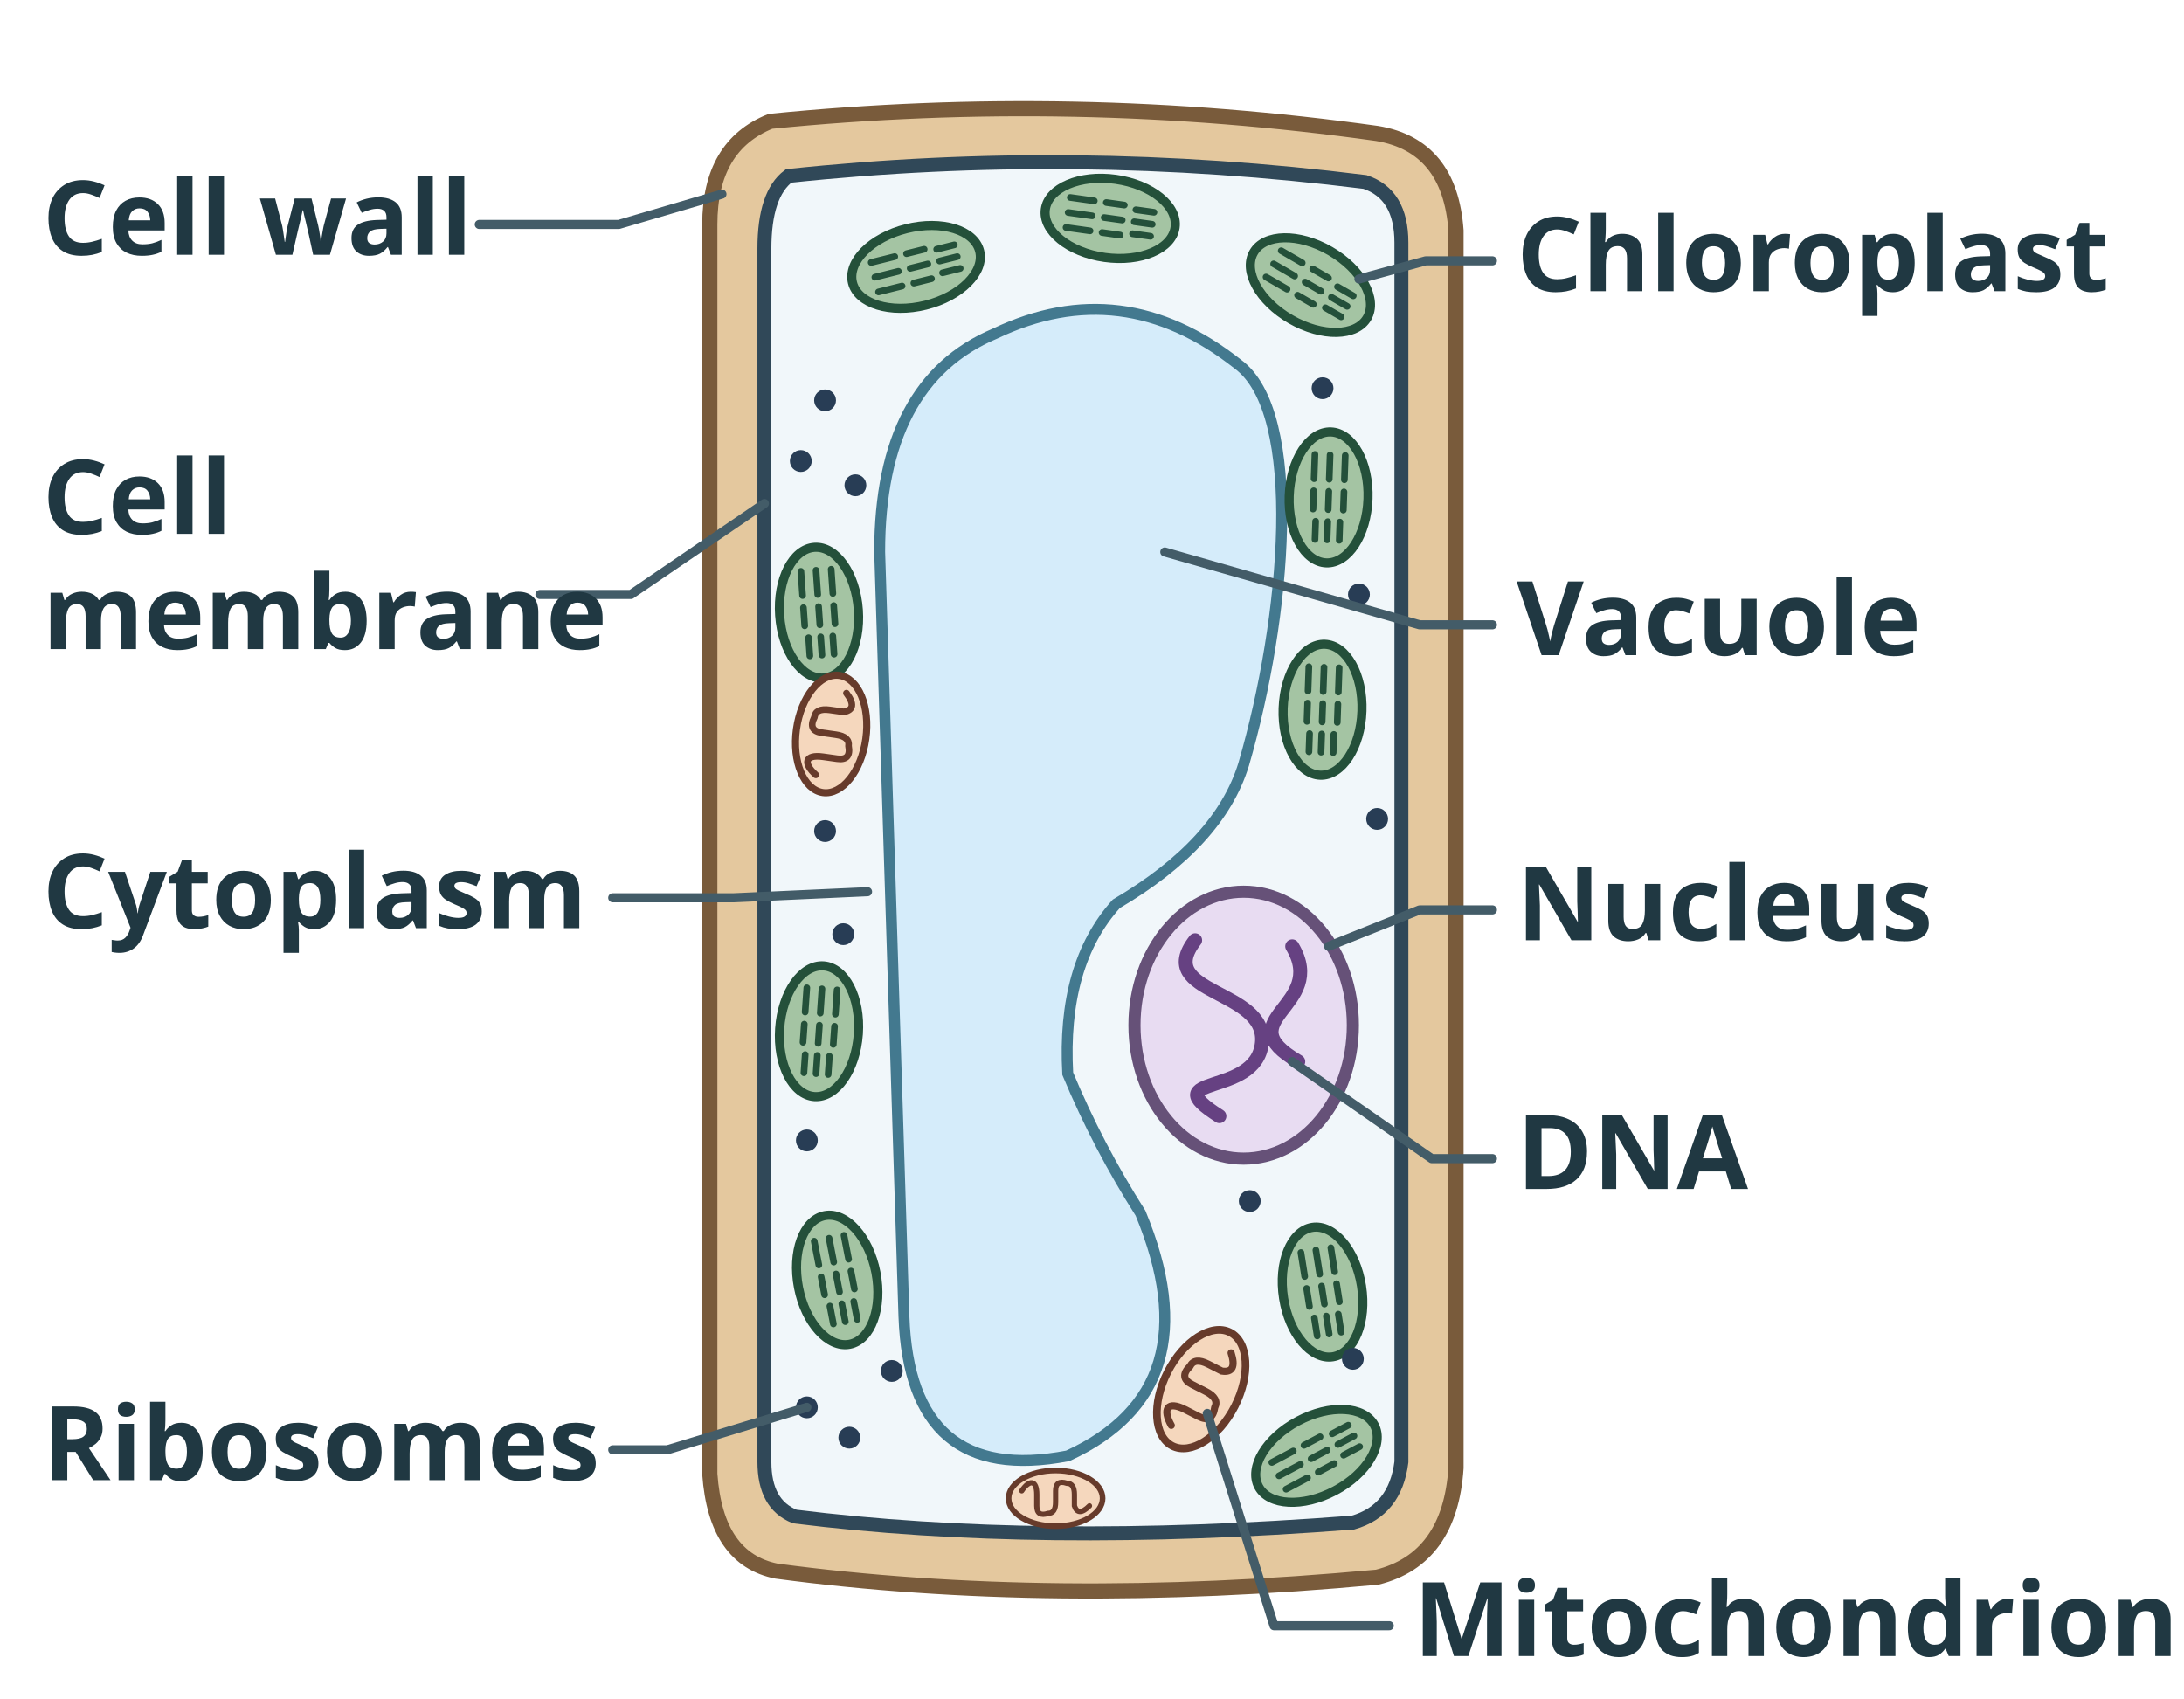
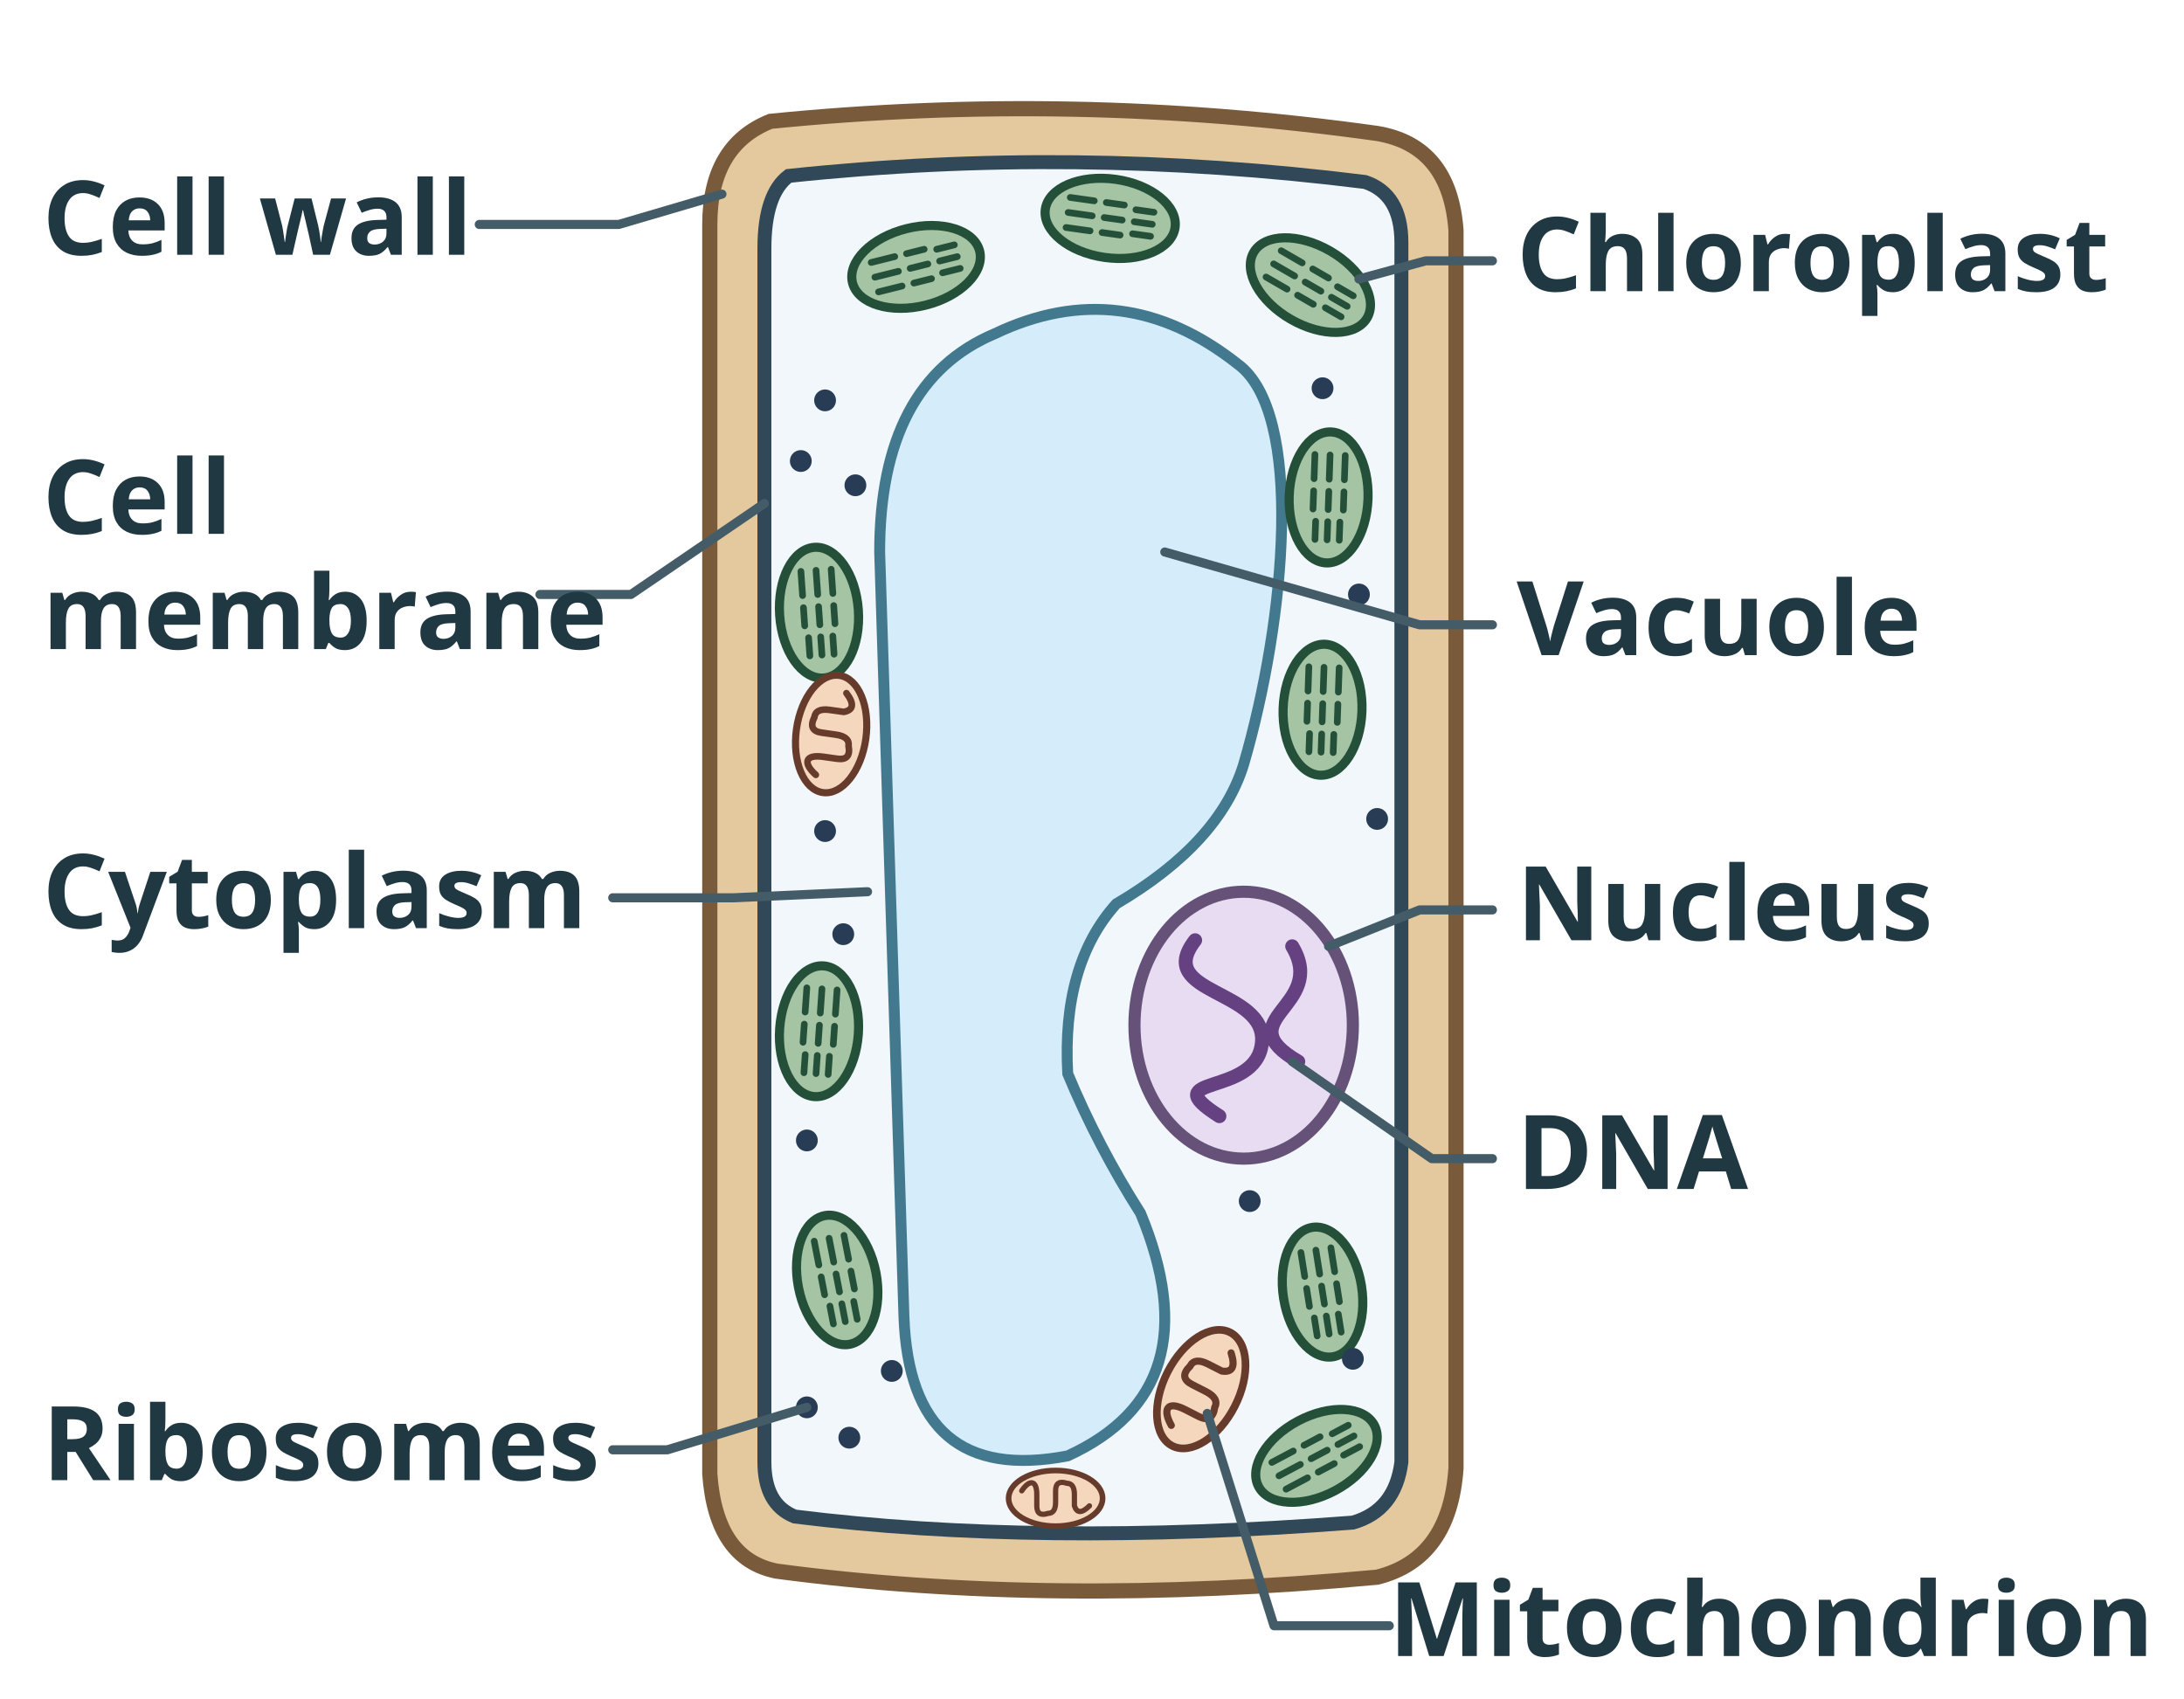
<svg xmlns="http://www.w3.org/2000/svg" viewBox="0 0 360 280" role="img" aria-labelledby="title description">
  <style>
    .label { fill:#203842; font:600 17px system-ui,sans-serif; }
    .leader { stroke:#435c68; stroke-width:1.5; fill:none; stroke-linecap:round; stroke-linejoin:round; }
  </style>
  <path d="M127 20Q177 15 227 22Q239 24 240 38L240 242Q239 257 227 260Q173 265 128 259Q118 257 117 243L117 37Q117 24 127 20Z" fill="#e4c89e" stroke="#795b3b" stroke-width="2.5" />
  <path d="M130 29Q177 24 225 30Q231 32 231 40V241Q230 249 223 251Q171 255 131 250Q126 248 126 241V41Q126 32 130 29Z" fill="#f1f7fa" stroke="#304858" stroke-width="2.3" />
  <path d="M164 55Q185 45 204 60C215 68 212 102 205 126Q201 139 184 149Q175 159 176 177Q181 189 188 200Q200 229 176 240Q150 245 149 217L145 91Q145 63 164 55Z" fill="#d5ecfa" stroke="#43798f" stroke-width="1.8" />
  <defs>
    <g id="chloroplast">
      <ellipse rx="10.8" ry="6.5" fill="#a4c4a3" stroke="#24503a" stroke-width="1.5" />
      <path d="M-7 -2.5h4m-4 2.5h4m-4 2.5h4M-1 -2.5h3m-3 2.5h3m-3 2.5h3M4 -2h3m-3 2h3m-3 2h3" fill="none" stroke="#24503a" stroke-width="1.1" stroke-linecap="round" />
    </g>
    <g id="mitochondrion">
      <ellipse rx="12.5" ry="7.4" fill="#f5d7bd" stroke="#673b2b" stroke-width="1.5" />
      <path d="M-9 -2C-7 -5-5 -5-5 -1V2Q-5 5-2 4Q0 4 0 1V-2Q0-5 3-4Q5-4 5-1V2Q6 5 9 2" fill="none" stroke="#673b2b" stroke-width="1.4" stroke-linecap="round" />
    </g>
  </defs>
  <g>
    <use href="#chloroplast" transform="translate(151 44) rotate(-14)" />
    <use href="#chloroplast" transform="translate(183 36) rotate(8)" />
    <use href="#chloroplast" transform="translate(216 47) rotate(30)" />
    <use href="#chloroplast" transform="translate(219 82) rotate(92)" />
    <use href="#chloroplast" transform="translate(218 117) rotate(92)" />
    <use href="#chloroplast" transform="translate(135 101) rotate(86)" />
    <use href="#chloroplast" transform="translate(135 170) rotate(94)" />
    <use href="#chloroplast" transform="translate(138 211) rotate(79)" />
    <use href="#chloroplast" transform="translate(218 213) rotate(81)" />
    <use href="#chloroplast" transform="translate(217 240) rotate(-28)" />
    <use href="#mitochondrion" transform="translate(137 121) rotate(-82) scale(.78)" />
    <use href="#mitochondrion" transform="translate(198 229) rotate(-63) scale(.84)" />
    <use href="#mitochondrion" transform="translate(174 247) scale(.62)" />
  </g>
  <g fill="#283d55">
    <circle cx="136" cy="66" r="1.8" />
    <circle cx="132" cy="76" r="1.8" />
    <circle cx="141" cy="80" r="1.8" />
    <circle cx="136" cy="137" r="1.8" />
    <circle cx="139" cy="154" r="1.8" />
    <circle cx="133" cy="188" r="1.8" />
    <circle cx="147" cy="226" r="1.8" />
    <circle cx="133" cy="232" r="1.8" />
    <circle cx="140" cy="237" r="1.8" />
    <circle cx="218" cy="64" r="1.8" />
    <circle cx="224" cy="98" r="1.8" />
    <circle cx="227" cy="135" r="1.8" />
    <circle cx="206" cy="198" r="1.8" />
    <circle cx="223" cy="224" r="1.8" />
  </g>
  <ellipse cx="205" cy="169" rx="18" ry="22" fill="#e8dcf2" stroke="#665178" stroke-width="2" />
  <path d="M197 155C190 164 209 163 208 172S190 177 201 184M213 156C219 166 202 168 214 175" stroke="#664182" stroke-width="2.3" fill="none" stroke-linecap="round" />
  <g class="leader">
    <path d="M79 37H102L119 32" />
    <path d="M89 98H104L126 83" />
    <path d="M101 148H121L143 147" />
    <path d="M101 239H110L133 232" />
    <path d="M246 43H235L224 46" />
    <path d="M246 103H234L192 91" />
    <path d="M246 150H234L219 156" />
    <path d="M246 191H236L213 175" />
    <path d="M229 268H210L199 233" />
  </g>
  <g class="label">
    <text x="7" y="42">Cell wall</text>
    <text x="7" y="88">Cell<tspan x="7" dy="19">membrane</tspan>
    </text>
    <text x="7" y="153">Cytoplasm</text>
    <text x="7" y="244">Ribosomes</text>
    <text x="250" y="48">Chloroplast</text>
    <text x="250" y="108">Vacuole</text>
    <text x="250" y="155">Nucleus</text>
    <text x="250" y="196">DNA</text>
-     <text x="233" y="273">Mitochondrion</text>
+     <text x="355" y="273" text-anchor="end">Mitochondrion</text>
  </g>
</svg>
